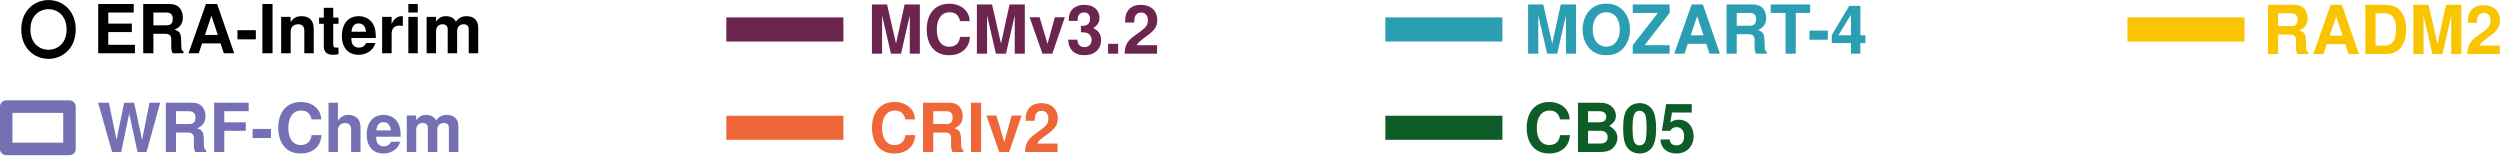
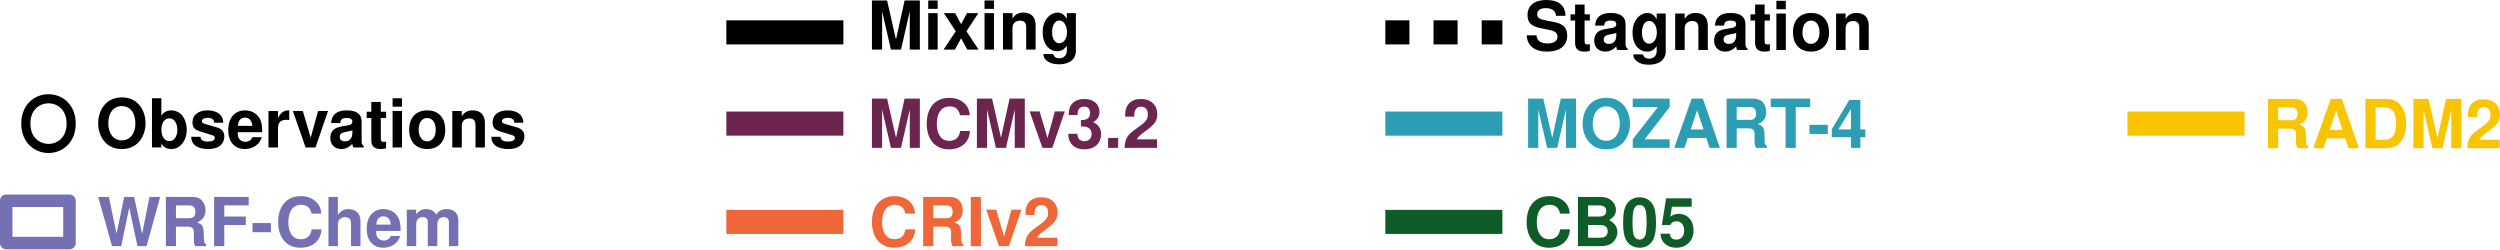
- <svg xmlns="http://www.w3.org/2000/svg" width="518.54" height="32.187" id="svg59392" version="1.1">
+ <svg xmlns="http://www.w3.org/2000/svg" width="518.539" height="51.719" id="svg59392" version="1.1">
  <defs id="defs59394" />
-   <g id="layer1" transform="translate(-83.59239,-579.1197)">
-     <g id="g59279" transform="matrix(1.25,0,0,-1.25,-50.86053,1195.917)">
-       <g id="g59230">
-         <path id="path9018-0" style="fill:none;stroke:#000000;stroke-width:1.515;stroke-linecap:round;stroke-linejoin:round;stroke-miterlimit:10;stroke-opacity:1;stroke-dasharray:none" d="m 119.37,488.549 c 0,-5.496 -7.521,-5.496 -7.521,0 0,5.494 7.521,5.494 7.521,0" />
-         <text xml:space="preserve" style="font-size:28.8px;font-style:normal;font-variant:normal;font-weight:normal;font-stretch:normal;line-height:125%;letter-spacing:0px;word-spacing:0px;fill:#000000;fill-opacity:1;stroke:none;font-family:Nimbus Sans L;-inkscape-font-specification:Sans" x="122.967" y="-484.595" id="text59150" transform="scale(1,-1)">
-           <tspan id="tspan59152" x="122.967" y="-484.595" style="font-size:11.2px;font-weight:bold;-inkscape-font-specification:Nimbus Sans L Bold">ERA-Interim</tspan>
-         </text>
-       </g>
-       <g transform="translate(-0.491748,0)" id="g59235">
+   <g id="layer1" transform="translate(-83.59365,-559.5937)">
+     <g id="g60366">
+       <path d="m 98.353,585.23 c 0,6.87 -9.401,6.87 -9.401,0 0,-6.868 9.401,-6.868 9.401,0" style="fill:none;stroke:#000000;stroke-width:1.894;stroke-linecap:round;stroke-linejoin:round;stroke-miterlimit:10;stroke-opacity:1;stroke-dasharray:none" id="path9018-0" />
+       <text id="text59150" y="590.173" x="103.394" style="font-size:36px;font-style:normal;font-variant:normal;font-weight:normal;font-stretch:normal;line-height:125%;letter-spacing:0px;word-spacing:0px;fill:#000000;fill-opacity:1;stroke:none;font-family:Nimbus Sans L;-inkscape-font-specification:Sans" xml:space="preserve">
+         <tspan style="font-size:14px;font-weight:bold;-inkscape-font-specification:Nimbus Sans L Bold" y="590.173" x="103.394" id="tspan59152">Observations</tspan>
+       </text>
+       <g transform="matrix(1.25,0,0,-1.25,-51.47522,1195.917)" id="g59235">
        <path id="path55784" style="fill:none;stroke:#6c254f;stroke-width:3.997;stroke-linecap:butt;stroke-linejoin:round;stroke-miterlimit:10;stroke-opacity:1;stroke-dasharray:none" d="m 228.578,488.549 19.422,0" />
        <text xml:space="preserve" style="font-size:11.2px;font-style:normal;font-variant:normal;font-weight:bold;font-stretch:normal;line-height:125%;letter-spacing:0px;word-spacing:0px;fill:#6c254f;fill-opacity:1;stroke:none;font-family:Nimbus Sans L;-inkscape-font-specification:Sans Bold" x="252" y="-484.528" id="text59158" transform="scale(1,-1)">
          <tspan id="tspan59160" x="252" y="-484.528">MCMv3.2</tspan>
        </text>
      </g>
-       <g transform="translate(-15.24924,0)" id="g59240">
+       <g transform="matrix(1.25,0,0,-1.25,-69.92208,1195.917)" id="g59240">
        <text xml:space="preserve" style="font-size:11.2px;font-style:normal;font-variant:normal;font-weight:bold;font-stretch:normal;line-height:125%;letter-spacing:0px;word-spacing:0px;fill:#2b9eb3;fill-opacity:1;stroke:none;font-family:Nimbus Sans L;-inkscape-font-specification:Sans Bold" x="375.642" y="-484.528" id="text59166" transform="scale(1,-1)">
          <tspan id="tspan59168" x="375.642" y="-484.528">MOZART-4</tspan>
        </text>
        <path id="path55784-7" style="fill:none;stroke:#2b9eb3;stroke-width:3.997;stroke-linecap:butt;stroke-linejoin:round;stroke-miterlimit:10;stroke-opacity:1;stroke-dasharray:none" d="m 352.685,488.549 19.422,0" />
      </g>
-       <g transform="translate(0,9.6)" id="g59265">
-         <g id="g59260">
-           <path d="m 108.591,466.147 10.499,0 0,-7.022 -10.499,0 0,7.022 z" style="fill:none;stroke:#7570b3;stroke-width:2.075;stroke-linecap:round;stroke-linejoin:round;stroke-miterlimit:10;stroke-opacity:1;stroke-dasharray:none" id="path9048-0" />
-           <text transform="scale(1,-1)" id="text59154" y="-458.616" x="123.706" style="font-size:28.8px;font-style:normal;font-variant:normal;font-weight:normal;font-stretch:normal;line-height:125%;letter-spacing:0px;word-spacing:0px;fill:#000000;fill-opacity:1;stroke:none;font-family:Nimbus Sans L;-inkscape-font-specification:Sans" xml:space="preserve">
-             <tspan style="font-size:11.2px;font-weight:bold;fill:#7570b3;-inkscape-font-specification:Nimbus Sans L Bold" y="-458.616" x="123.706" id="tspan59156">WRF-Chem</tspan>
-           </text>
-         </g>
-         <g id="g59255" transform="translate(-0.491748,0)">
-           <text transform="scale(1,-1)" id="text59162" y="-458.616" x="252.246" style="font-size:11.2px;font-style:normal;font-variant:normal;font-weight:bold;font-stretch:normal;line-height:125%;letter-spacing:0px;word-spacing:0px;fill:#ef6638;fill-opacity:1;stroke:none;font-family:Nimbus Sans L;-inkscape-font-specification:Sans Bold" xml:space="preserve">
-             <tspan y="-458.616" x="252.246" id="tspan59164">CRIv2</tspan>
-           </text>
-           <path d="m 228.578,462.636 19.422,0" style="fill:none;stroke:#ef6638;stroke-width:3.997;stroke-linecap:butt;stroke-linejoin:round;stroke-miterlimit:10;stroke-opacity:1;stroke-dasharray:none" id="path55784-4" />
-         </g>
-         <g id="g59250" transform="translate(-15.49549,0)">
-           <text transform="scale(1,-1)" id="text59174" y="-458.616" x="375.888" style="font-size:11.2px;font-style:normal;font-variant:normal;font-weight:bold;font-stretch:normal;line-height:125%;letter-spacing:0px;word-spacing:0px;fill:#0e5c28;fill-opacity:1;stroke:none;font-family:Nimbus Sans L;-inkscape-font-specification:Sans Bold" xml:space="preserve">
-             <tspan y="-458.616" x="375.888" id="tspan59176">CB05</tspan>
-           </text>
-           <path d="m 352.931,462.636 19.422,0" style="fill:none;stroke:#0e5c28;stroke-width:3.997;stroke-linecap:butt;stroke-linejoin:round;stroke-miterlimit:10;stroke-opacity:1;stroke-dasharray:none" id="path55784-76" />
-         </g>
+       <path d="m 84.879,601.233 13.124,0 0,8.777 -13.124,0 0,-8.777 z" style="fill:none;stroke:#7570b3;stroke-width:2.594;stroke-linecap:round;stroke-linejoin:round;stroke-miterlimit:10;stroke-opacity:1;stroke-dasharray:none" id="path9048-0" />
+       <text id="text59154" y="610.647" x="103.772" style="font-size:36px;font-style:normal;font-variant:normal;font-weight:normal;font-stretch:normal;line-height:125%;letter-spacing:0px;word-spacing:0px;fill:#000000;fill-opacity:1;stroke:none;font-family:Nimbus Sans L;-inkscape-font-specification:Sans" xml:space="preserve">
+         <tspan style="font-size:14px;font-weight:bold;fill:#7570b3;-inkscape-font-specification:Nimbus Sans L Bold" y="610.647" x="103.772" id="tspan59156">WRF-Chem</tspan>
+       </text>
+       <g transform="matrix(1.25,0,0,1.25,-51.47522,1183.917)" style="font-size:11.2px;font-style:normal;font-variant:normal;font-weight:bold;font-stretch:normal;line-height:125%;letter-spacing:0px;word-spacing:0px;fill:#ef6638;fill-opacity:1;stroke:none;font-family:Nimbus Sans L;-inkscape-font-specification:Sans Bold" id="text59162">
+         <path d="m 259.885,-464.014 c -0.056,-0.706 -0.202,-1.154 -0.549,-1.613 -0.627,-0.829 -1.635,-1.288 -2.856,-1.288 -2.307,0 -3.741,1.646 -3.741,4.29 0,2.621 1.422,4.267 3.696,4.267 2.027,0 3.382,-1.176 3.483,-3.046 l -1.635,0 c -0.101,1.042 -0.762,1.635 -1.803,1.635 -1.299,0 -2.061,-1.053 -2.061,-2.834 0,-1.803 0.795,-2.878 2.117,-2.878 0.582,0 1.064,0.202 1.378,0.594 0.179,0.224 0.269,0.437 0.37,0.874 l 1.602,0" id="path59450" />
+         <path d="m 262.916,-461.852 1.926,0 c 0.728,0 1.042,0.291 1.042,0.974 0,0.067 0,0.179 -0.011,0.325 -0.011,0.213 -0.011,0.414 -0.011,0.538 0,0.762 0.045,1.008 0.258,1.4 l 1.803,0 0,-0.302 c -0.258,-0.146 -0.358,-0.314 -0.358,-0.672 -0.045,-2.408 -0.09,-2.52 -1.131,-2.968 0.918,-0.358 1.378,-1.019 1.378,-2.016 0,-0.65 -0.224,-1.243 -0.616,-1.646 -0.37,-0.381 -0.885,-0.56 -1.579,-0.56 l -4.379,0 0,8.165 1.68,0 0,-3.237 m 0,-1.4 0,-2.128 2.027,0 c 0.482,0 0.683,0.045 0.885,0.213 0.202,0.168 0.302,0.448 0.302,0.829 0,0.392 -0.112,0.706 -0.302,0.874 -0.179,0.157 -0.403,0.213 -0.885,0.213 l -2.027,0" id="path59452" />
+         <path d="m 270.82,-466.78 -1.68,0 0,8.165 1.68,0 0,-8.165" id="path59454" />
+         <path d="m 275.46,-458.616 2.083,-6.048 -1.658,0 -1.221,4.424 -1.31,-4.424 -1.658,0 2.117,6.048 1.646,0" id="path59456" />
+         <path d="m 283.509,-460.016 -3.36,0 c 0.202,-0.426 0.448,-0.65 1.613,-1.501 1.378,-1.008 1.781,-1.613 1.781,-2.688 0,-1.534 -1.053,-2.52 -2.722,-2.52 -1.646,0 -2.61,0.974 -2.61,2.654 0,0.067 0,0.157 0.011,0.28 l 1.501,0 0,-0.258 c 0,-0.885 0.414,-1.4 1.131,-1.4 0.694,0 1.12,0.482 1.12,1.277 0,0.874 -0.28,1.221 -2.027,2.464 -1.344,0.918 -1.758,1.624 -1.837,3.091 l 5.398,0 0,-1.4" id="path59458" />
      </g>
-       <g id="g59245">
+       <path d="m 234.248,605.621 24.277,0" style="fill:none;stroke:#ef6638;stroke-width:4.997;stroke-linecap:butt;stroke-linejoin:round;stroke-miterlimit:10;stroke-opacity:1;stroke-dasharray:none" id="path55784-4" />
+       <text id="text59174" y="610.647" x="399.63" style="font-size:14px;font-style:normal;font-variant:normal;font-weight:bold;font-stretch:normal;line-height:125%;letter-spacing:0px;word-spacing:0px;fill:#0e5c28;fill-opacity:1;stroke:none;font-family:Nimbus Sans L;-inkscape-font-specification:Sans Bold" xml:space="preserve">
+         <tspan y="610.647" x="399.63" id="tspan59176">CB05</tspan>
+       </text>
+       <path d="m 370.934,605.621 24.277,0" style="fill:none;stroke:#0e5c28;stroke-width:4.997;stroke-linecap:butt;stroke-linejoin:round;stroke-miterlimit:10;stroke-opacity:1;stroke-dasharray:none" id="path55784-76" />
+       <g transform="matrix(1.25,0,0,-1.25,-50.86053,1195.917)" id="g59245">
        <text xml:space="preserve" style="font-size:11.2px;font-style:normal;font-variant:normal;font-weight:bold;font-stretch:normal;line-height:125%;letter-spacing:0px;word-spacing:0px;fill:#f9c500;fill-opacity:1;stroke:none;font-family:Nimbus Sans L;-inkscape-font-specification:Sans Bold" x="483.004" y="-484.466" id="text59170" transform="scale(1,-1)">
          <tspan id="tspan59172" x="483.004" y="-484.466">RADM2</tspan>
        </text>
        <path id="path55784-764" style="fill:none;stroke:#f9c500;stroke-width:3.997;stroke-linecap:butt;stroke-linejoin:round;stroke-miterlimit:10;stroke-opacity:1;stroke-dasharray:none" d="m 460.578,488.549 19.422,0" />
      </g>
+       <g transform="translate(8.662512,0)" id="g60356">
+         <path id="path55784-4-5" style="fill:#000000;stroke:#000000;stroke-width:4.997;stroke-linecap:butt;stroke-linejoin:round;stroke-miterlimit:10;stroke-opacity:1;stroke-dasharray:none" d="m 225.585,566.307 24.277,0" />
+         <text xml:space="preserve" style="font-size:14px;font-style:normal;font-variant:normal;font-weight:bold;font-stretch:normal;line-height:125%;letter-spacing:0px;word-spacing:0px;fill:#000000;fill-opacity:1;stroke:none;font-family:Nimbus Sans L;-inkscape-font-specification:Sans Bold" x="254.862" y="569.884" id="text60273">
+           <tspan id="tspan60275" x="254.862" y="569.884">Mixing</tspan>
+         </text>
+       </g>
+       <g transform="translate(8.66251,0)" id="g60361">
+         <path id="path55784-4-5-8" style="fill:none;stroke:#000000;stroke-width:4.997;stroke-linecap:butt;stroke-linejoin:round;stroke-miterlimit:10;stroke-opacity:1;stroke-dasharray:4.997, 4.997;stroke-dashoffset:0" d="m 362.271,566.307 24.277,0" />
+         <text xml:space="preserve" style="font-size:14px;font-style:normal;font-variant:normal;font-weight:bold;font-stretch:normal;line-height:125%;letter-spacing:0px;word-spacing:0px;fill:#000000;fill-opacity:1;stroke:none;font-family:Nimbus Sans L;-inkscape-font-specification:Sans Bold" x="391.136" y="569.968" id="text60277">
+           <tspan id="tspan60279" x="391.136" y="569.968">Stagnation</tspan>
+         </text>
+       </g>
    </g>
  </g>
</svg>
